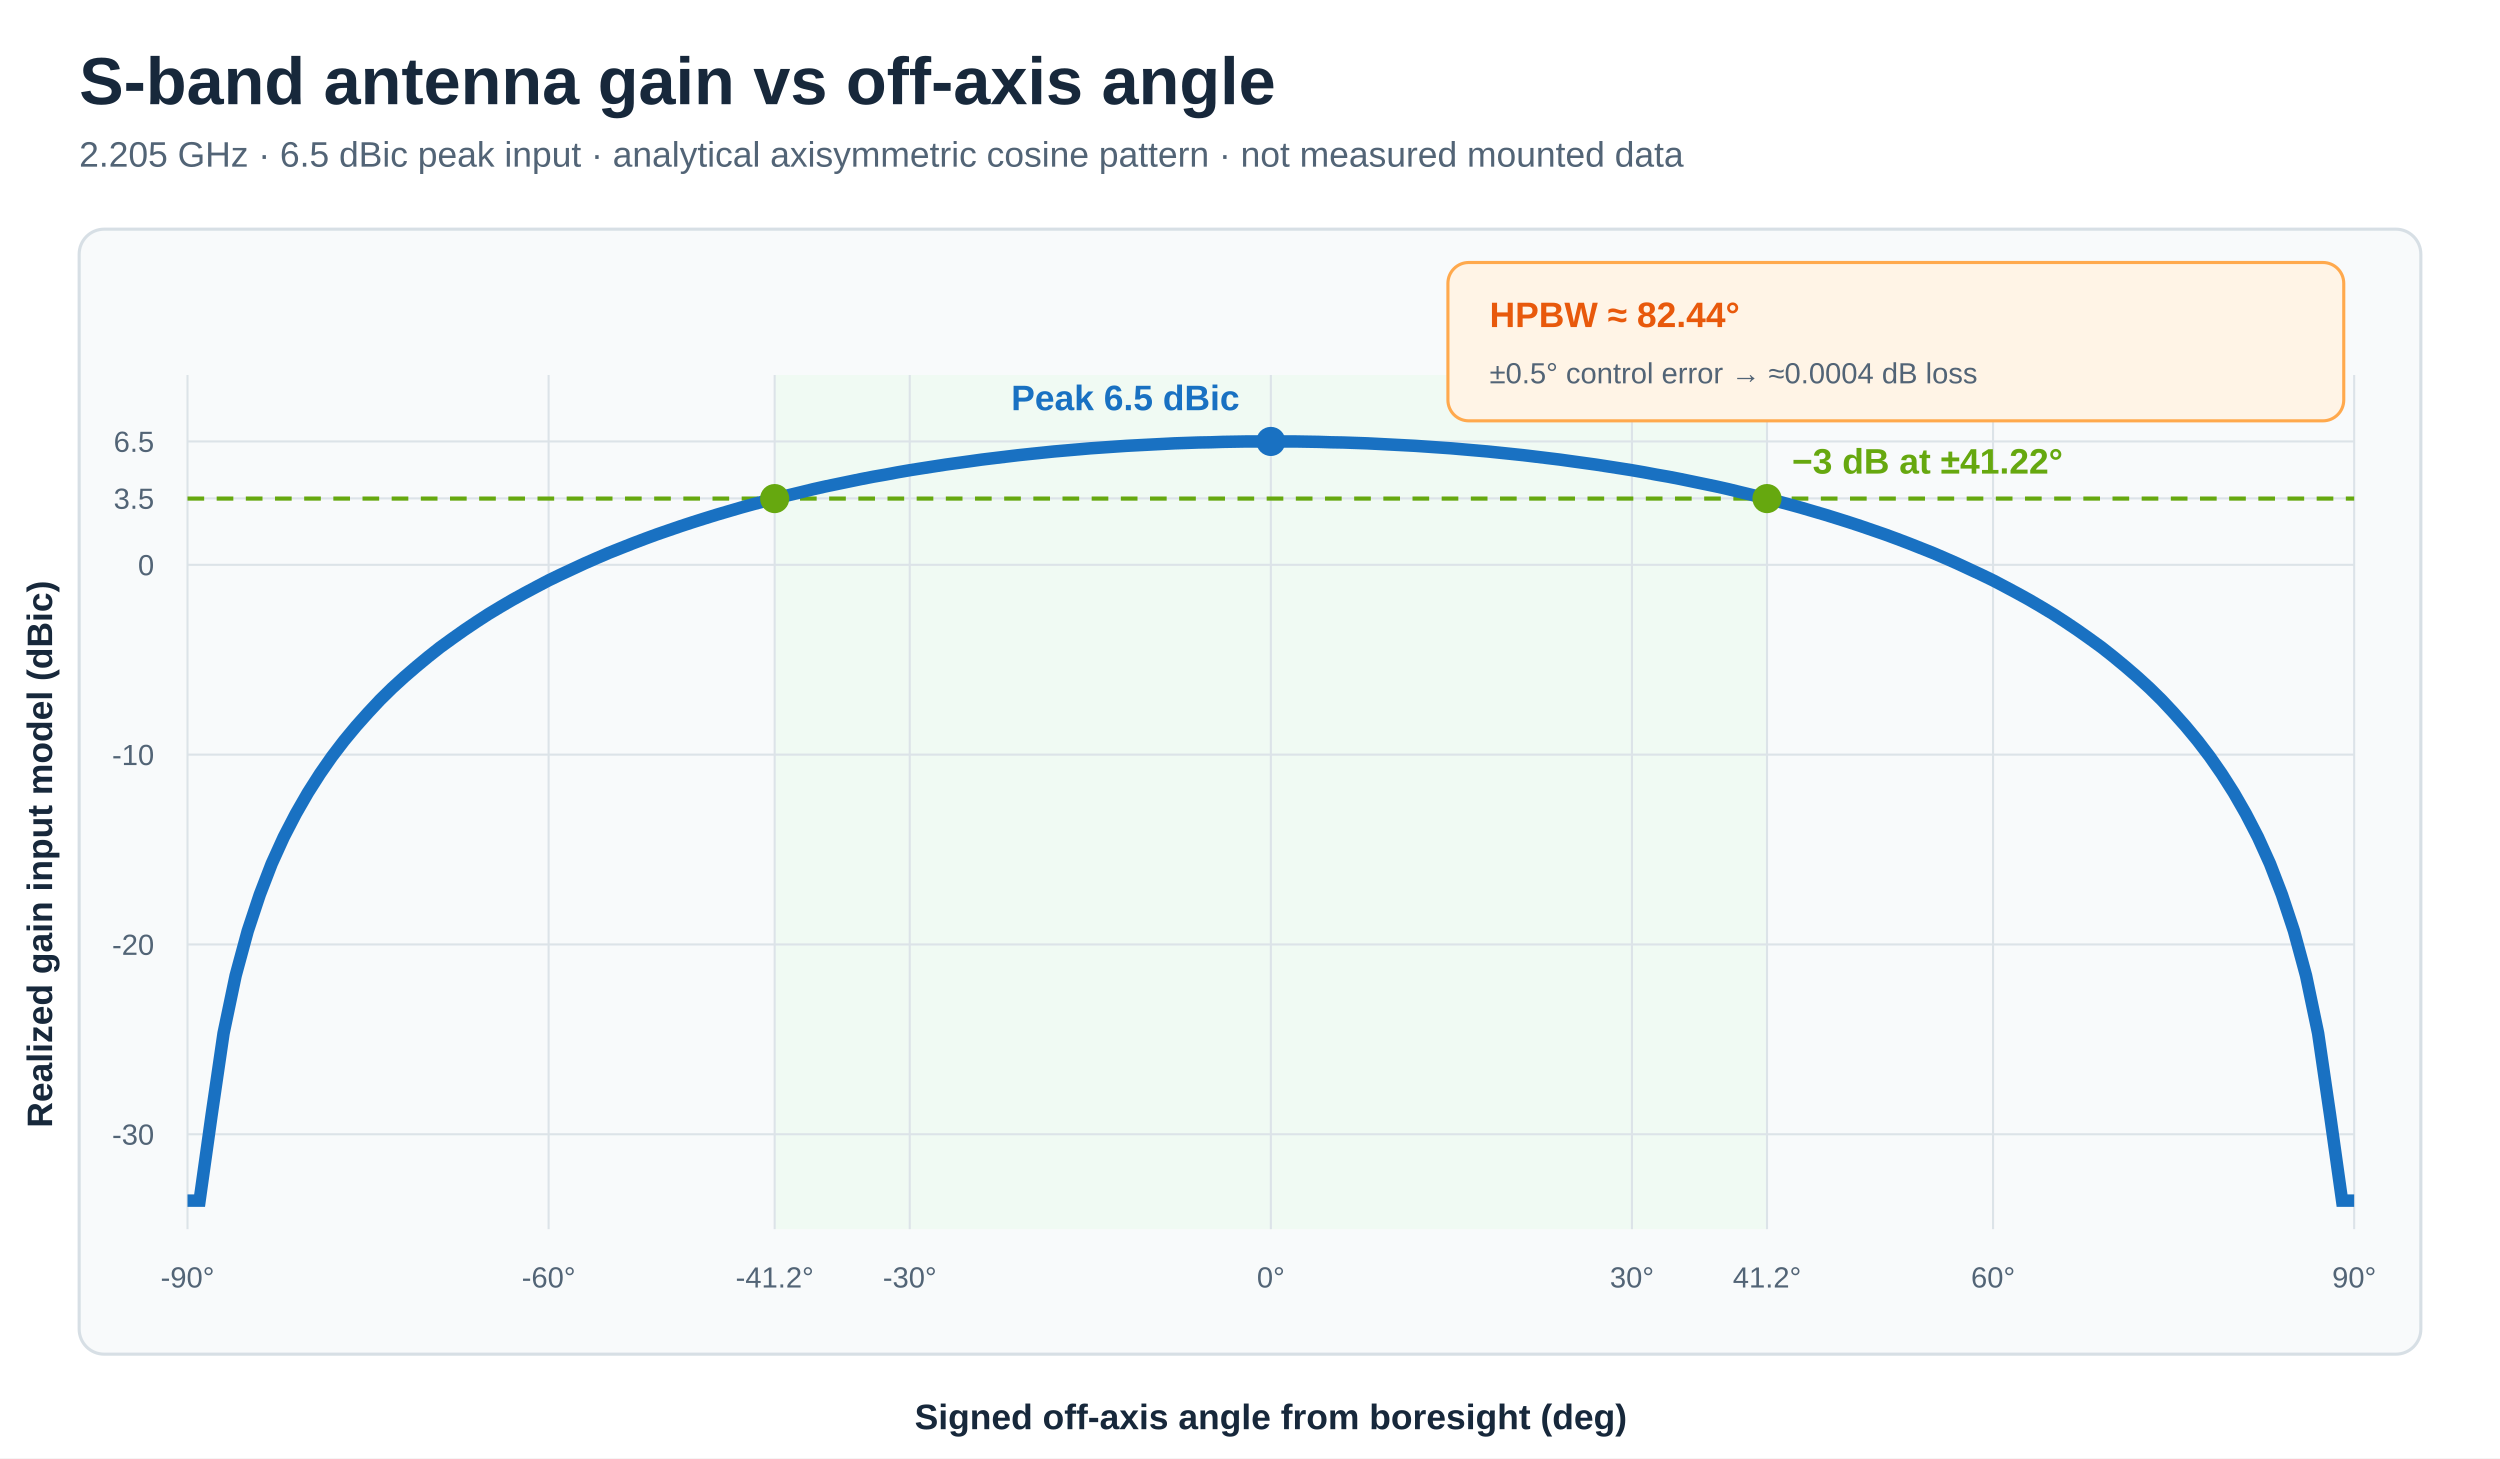
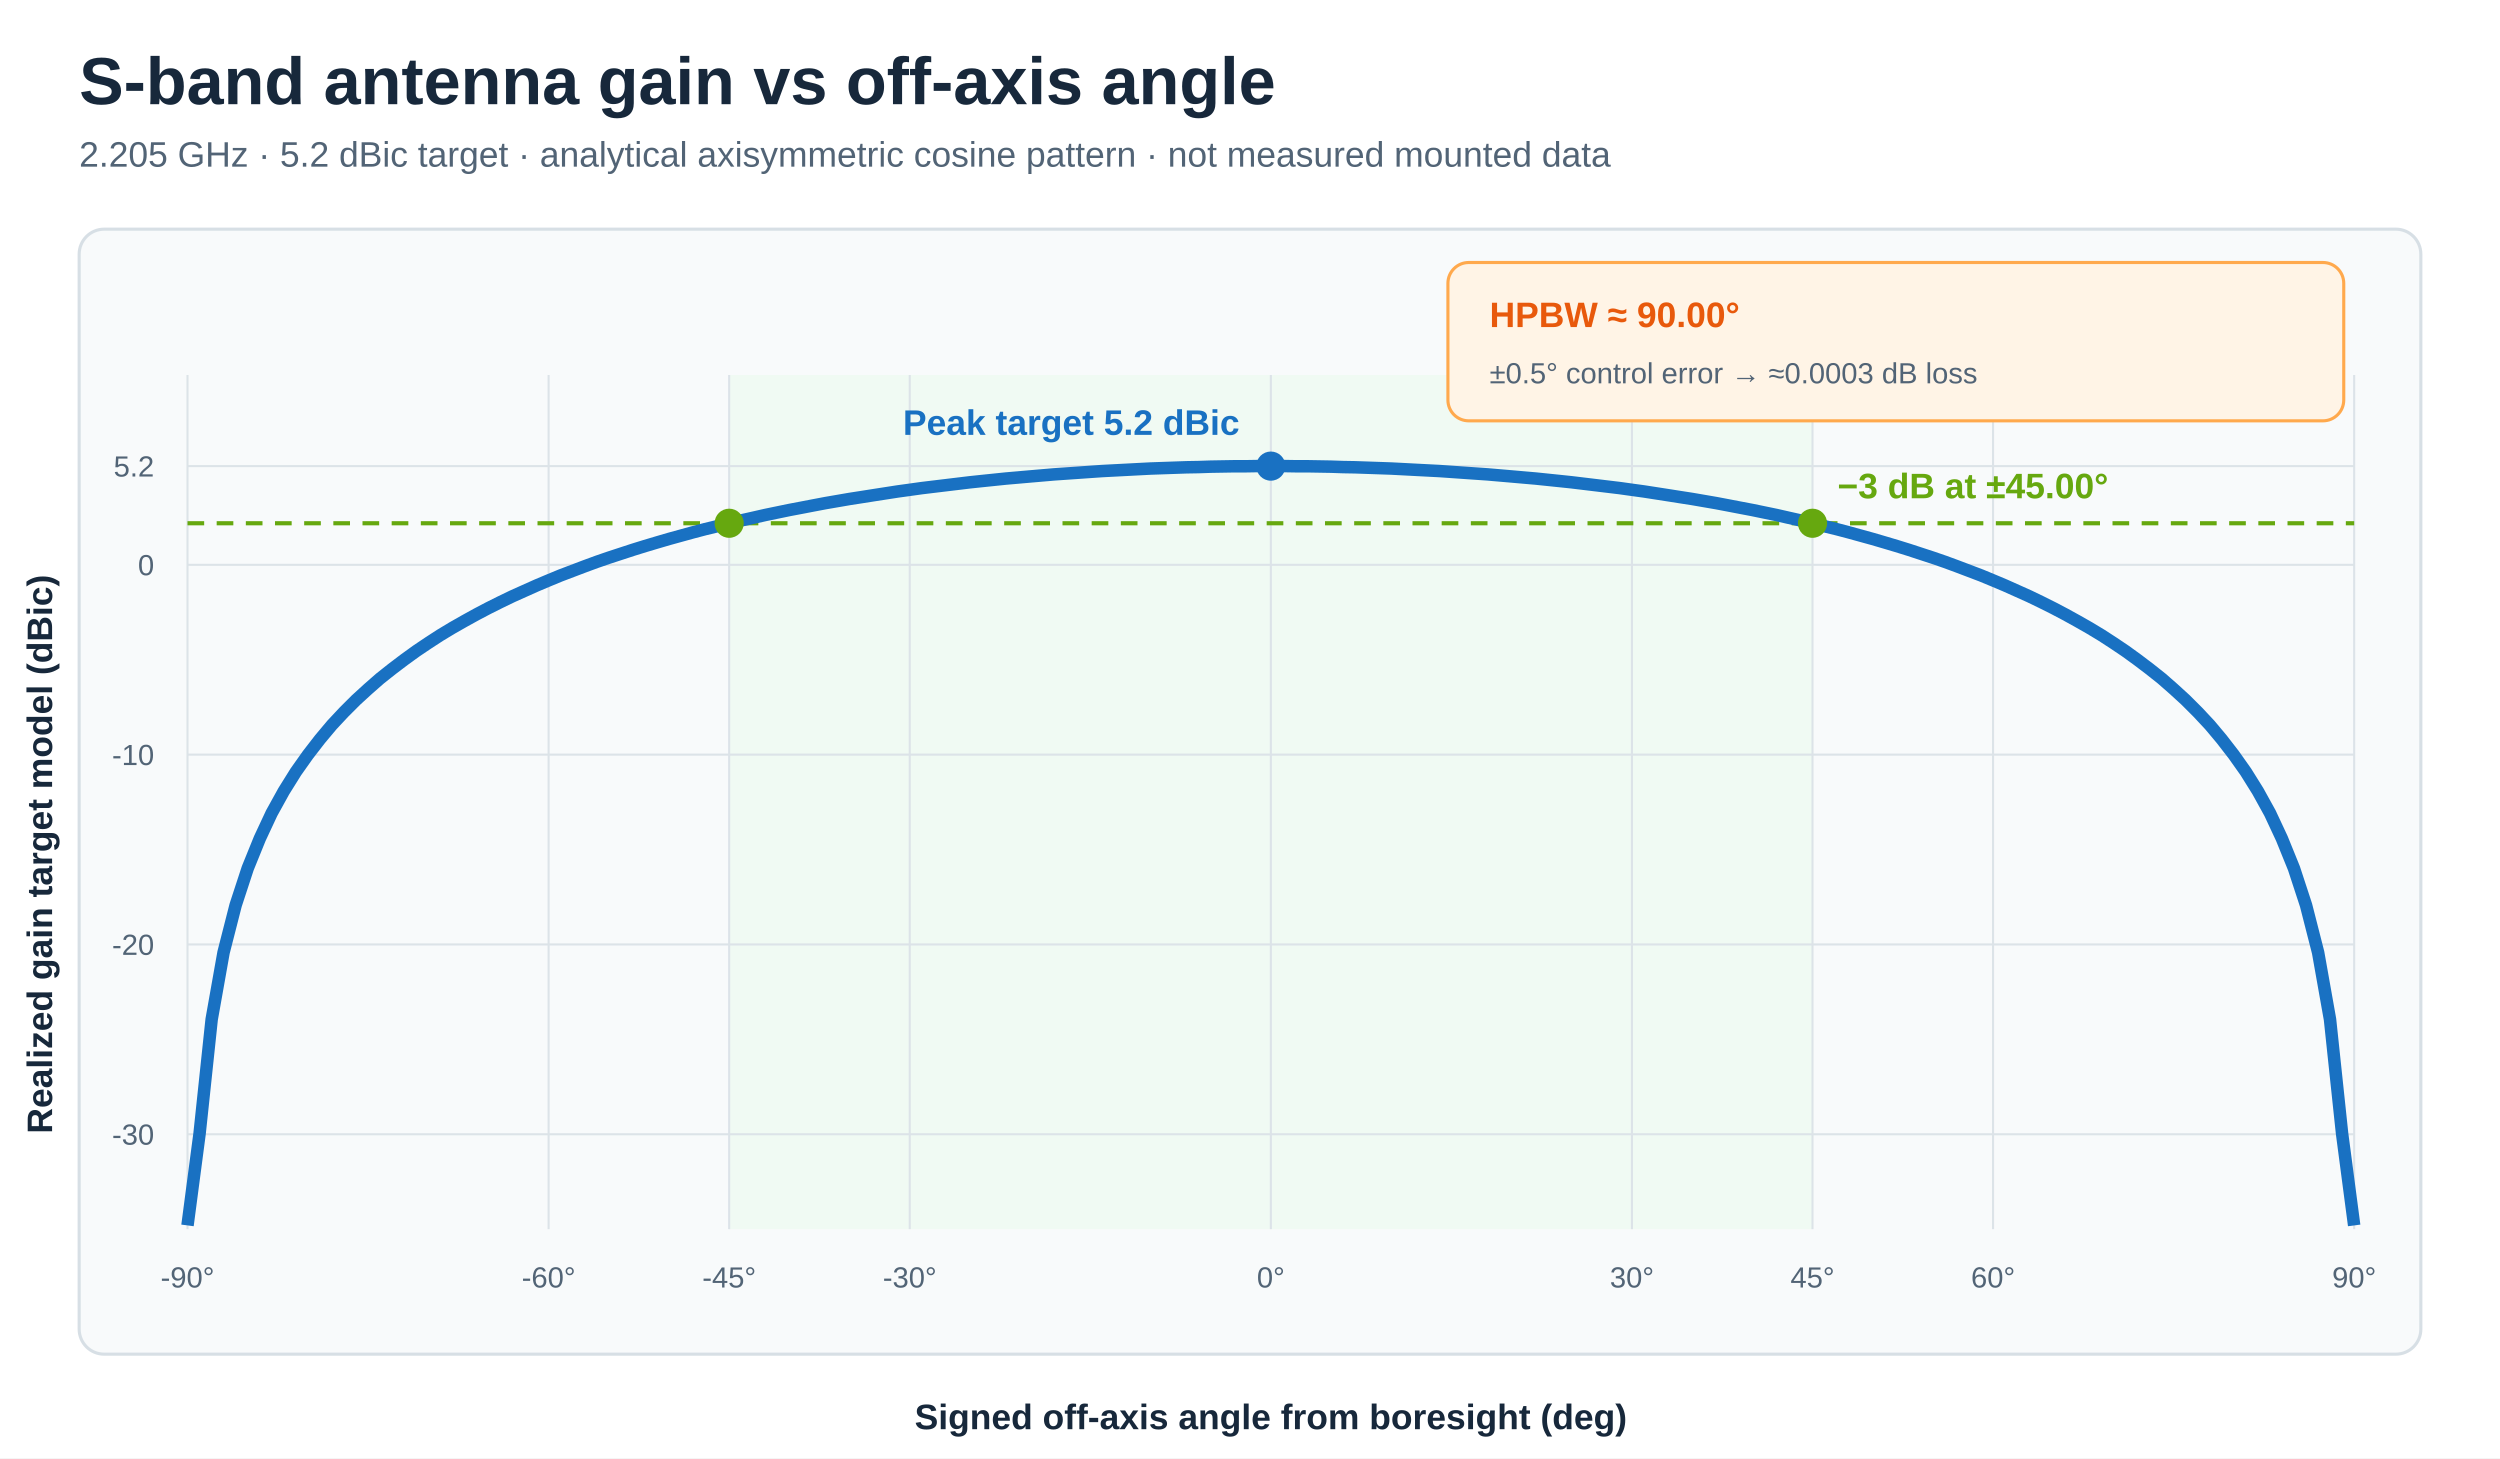
<svg xmlns="http://www.w3.org/2000/svg" width="1200" height="700" viewBox="0 0 1200 700">
  <rect width="100%" height="100%" fill="white" />
  <style>text{font-family:Arial,"Noto Sans Thai",sans-serif;fill:#17283b}.title{font-size:32px;font-weight:700}.sub{font-size:17px;fill:#526476}.h{font-size:23px;font-weight:700}.label{font-size:17px;font-weight:700}.small{font-size:14px;fill:#526476}.white{fill:#fff}.green{fill:#66a80f}.orange{fill:#e8590c}.red{fill:#c92a2a}.blue{fill:#1971c2}.grid{stroke:#dce3e8;stroke-width:1}.card{fill:#f8fafb;stroke:#d7dfe5;stroke-width:1.5}.warn{fill:#fff4e6;stroke:#ffa94d;stroke-width:1.5}</style>
  <text x="38" y="50" class="title">S-band antenna gain vs off-axis angle</text>
-   <text x="38" y="80" class="sub">2.205 GHz · 6.5 dBic peak input · analytical axisymmetric cosine pattern · not measured mounted data</text>
+   <text x="38" y="80" class="sub">2.205 GHz · 5.2 dBic target · analytical axisymmetric cosine pattern · not measured mounted data</text>
  <rect x="38" y="110" width="1124" height="540" rx="12" class="card" />
-   <rect x="371.84" y="180" width="476.32" height="410" fill="#ebfbee" opacity=".65" />
+   <rect x="350" y="180" width="520" height="410" fill="#ebfbee" opacity=".65" />
  <line x1="90" y1="544.444" x2="1130" y2="544.444" class="grid" />
  <text x="74" y="549.444" class="small" text-anchor="end">-30</text>
  <line x1="90" y1="453.333" x2="1130" y2="453.333" class="grid" />
  <text x="74" y="458.333" class="small" text-anchor="end">-20</text>
  <line x1="90" y1="362.222" x2="1130" y2="362.222" class="grid" />
  <text x="74" y="367.222" class="small" text-anchor="end">-10</text>
  <line x1="90" y1="271.111" x2="1130" y2="271.111" class="grid" />
  <text x="74" y="276.111" class="small" text-anchor="end">0</text>
-   <line x1="90" y1="239.222" x2="1130" y2="239.222" class="grid" />
-   <text x="74" y="244.222" class="small" text-anchor="end">3.5</text>
-   <line x1="90" y1="211.889" x2="1130" y2="211.889" class="grid" />
-   <text x="74" y="216.889" class="small" text-anchor="end">6.5</text>
+   <line x1="90" y1="223.733" x2="1130" y2="223.733" class="grid" />
+   <text x="74" y="228.733" class="small" text-anchor="end">5.2</text>
  <line x1="90" y1="180" x2="90" y2="590" class="grid" />
  <text x="90" y="618" class="small" text-anchor="middle">-90°</text>
  <line x1="263.333" y1="180" x2="263.333" y2="590" class="grid" />
  <text x="263.333" y="618" class="small" text-anchor="middle">-60°</text>
-   <line x1="371.84" y1="180" x2="371.84" y2="590" class="grid" />
-   <text x="371.84" y="618" class="small" text-anchor="middle">-41.2°</text>
+   <line x1="350" y1="180" x2="350" y2="590" class="grid" />
+   <text x="350" y="618" class="small" text-anchor="middle">-45°</text>
  <line x1="436.667" y1="180" x2="436.667" y2="590" class="grid" />
  <text x="436.667" y="618" class="small" text-anchor="middle">-30°</text>
  <line x1="610" y1="180" x2="610" y2="590" class="grid" />
  <text x="610" y="618" class="small" text-anchor="middle">0°</text>
  <line x1="783.333" y1="180" x2="783.333" y2="590" class="grid" />
  <text x="783.333" y="618" class="small" text-anchor="middle">30°</text>
-   <line x1="848.16" y1="180" x2="848.16" y2="590" class="grid" />
-   <text x="848.16" y="618" class="small" text-anchor="middle">41.2°</text>
+   <line x1="870" y1="180" x2="870" y2="590" class="grid" />
+   <text x="870" y="618" class="small" text-anchor="middle">45°</text>
  <line x1="956.667" y1="180" x2="956.667" y2="590" class="grid" />
  <text x="956.667" y="618" class="small" text-anchor="middle">60°</text>
  <line x1="1130" y1="180" x2="1130" y2="590" class="grid" />
  <text x="1130" y="618" class="small" text-anchor="middle">90°</text>
-   <line x1="90" y1="239.316" x2="1130" y2="239.316" stroke="#66a80f" stroke-width="2" stroke-dasharray="8 6" />
-   <path d="M90.0,576.3 L95.8,576.3 L101.6,535.0 L107.3,496.0 L113.1,468.3 L118.9,446.9 L124.7,429.4 L130.4,414.6 L136.2,401.8 L142.0,390.6 L147.8,380.5 L153.6,371.4 L159.3,363.2 L165.1,355.6 L170.9,348.6 L176.7,342.1 L182.4,336.0 L188.2,330.3 L194.0,325.0 L199.8,320.0 L205.6,315.2 L211.3,310.7 L217.1,306.5 L222.9,302.4 L228.7,298.5 L234.4,294.8 L240.2,291.3 L246.0,287.9 L251.8,284.7 L257.6,281.6 L263.3,278.6 L269.1,275.8 L274.9,273.1 L280.7,270.4 L286.4,267.9 L292.2,265.4 L298.0,263.1 L303.8,260.8 L309.6,258.6 L315.3,256.5 L321.1,254.5 L326.9,252.5 L332.7,250.6 L338.4,248.8 L344.2,247.0 L350.0,245.3 L355.8,243.6 L361.6,242.0 L367.3,240.5 L373.1,239.0 L378.9,237.6 L384.7,236.2 L390.4,234.8 L396.2,233.5 L402.0,232.3 L407.8,231.1 L413.6,229.9 L419.3,228.8 L425.1,227.8 L430.9,226.7 L436.7,225.7 L442.4,224.8 L448.2,223.9 L454.0,223.0 L459.8,222.2 L465.6,221.4 L471.3,220.6 L477.1,219.9 L482.9,219.2 L488.7,218.5 L494.4,217.9 L500.2,217.3 L506.0,216.7 L511.8,216.2 L517.6,215.7 L523.3,215.2 L529.1,214.8 L534.9,214.4 L540.7,214.0 L546.4,213.7 L552.2,213.4 L558.0,213.1 L563.8,212.8 L569.6,212.6 L575.3,212.4 L581.1,212.3 L586.9,212.1 L592.7,212.0 L598.4,211.9 L604.2,211.9 L610.0,211.9 L615.8,211.9 L621.6,211.9 L627.3,212.0 L633.1,212.1 L638.9,212.3 L644.7,212.4 L650.4,212.6 L656.2,212.8 L662.0,213.1 L667.8,213.4 L673.6,213.7 L679.3,214.0 L685.1,214.4 L690.9,214.8 L696.7,215.2 L702.4,215.7 L708.2,216.2 L714.0,216.7 L719.8,217.3 L725.6,217.9 L731.3,218.5 L737.1,219.2 L742.9,219.9 L748.7,220.6 L754.4,221.4 L760.2,222.2 L766.0,223.0 L771.8,223.9 L777.6,224.8 L783.3,225.7 L789.1,226.7 L794.9,227.8 L800.7,228.8 L806.4,229.9 L812.2,231.1 L818.0,232.3 L823.8,233.5 L829.6,234.8 L835.3,236.2 L841.1,237.6 L846.9,239.0 L852.7,240.5 L858.4,242.0 L864.2,243.6 L870.0,245.3 L875.8,247.0 L881.6,248.8 L887.3,250.6 L893.1,252.5 L898.9,254.5 L904.7,256.5 L910.4,258.6 L916.2,260.8 L922.0,263.1 L927.8,265.4 L933.6,267.9 L939.3,270.4 L945.1,273.1 L950.9,275.8 L956.7,278.6 L962.4,281.6 L968.2,284.7 L974.0,287.9 L979.8,291.3 L985.6,294.8 L991.3,298.5 L997.1,302.4 L1002.9,306.5 L1008.7,310.7 L1014.4,315.2 L1020.2,320.0 L1026.0,325.0 L1031.8,330.3 L1037.6,336.0 L1043.3,342.1 L1049.1,348.6 L1054.9,355.6 L1060.7,363.2 L1066.4,371.4 L1072.2,380.5 L1078.0,390.6 L1083.8,401.8 L1089.6,414.6 L1095.3,429.4 L1101.1,446.9 L1106.9,468.3 L1112.7,496.0 L1118.4,535.0 L1124.2,576.3 L1130.0,576.3" fill="none" stroke="#1971c2" stroke-width="6" />
-   <circle cx="610" cy="211.889" r="7" fill="#1971c2" />
-   <circle cx="371.84" cy="239.316" r="7" fill="#66a80f" />
-   <circle cx="848.16" cy="239.316" r="7" fill="#66a80f" />
-   <text x="595" y="196.889" class="label blue" text-anchor="end">Peak 6.5 dBic</text>
-   <text x="860.16" y="227.316" class="label green">−3 dB at ±41.22°</text>
+   <line x1="90" y1="251.161" x2="1130" y2="251.161" stroke="#66a80f" stroke-width="2" stroke-dasharray="8 6" />
+   <path d="M90.0,588.2 L95.8,544.1 L101.6,489.3 L107.3,457.2 L113.1,434.5 L118.9,416.8 L124.7,402.5 L130.4,390.3 L136.2,379.8 L142.0,370.5 L147.8,362.3 L153.6,354.8 L159.3,348.0 L165.1,341.8 L170.9,336.0 L176.7,330.7 L182.4,325.7 L188.2,321.1 L194.0,316.7 L199.8,312.5 L205.6,308.6 L211.3,304.9 L217.1,301.4 L222.9,298.1 L228.7,294.9 L234.4,291.9 L240.2,289.0 L246.0,286.2 L251.8,283.6 L257.6,281.0 L263.3,278.6 L269.1,276.2 L274.9,274.0 L280.7,271.8 L286.4,269.7 L292.2,267.7 L298.0,265.8 L303.8,263.9 L309.6,262.1 L315.3,260.4 L321.1,258.7 L326.9,257.1 L332.7,255.5 L338.4,254.0 L344.2,252.6 L350.0,251.2 L355.8,249.8 L361.6,248.5 L367.3,247.2 L373.1,246.0 L378.9,244.8 L384.7,243.7 L390.4,242.6 L396.2,241.5 L402.0,240.5 L407.8,239.5 L413.6,238.6 L419.3,237.7 L425.1,236.8 L430.9,235.9 L436.7,235.1 L442.4,234.3 L448.2,233.6 L454.0,232.9 L459.8,232.2 L465.6,231.5 L471.3,230.9 L477.1,230.3 L482.9,229.7 L488.7,229.2 L494.4,228.7 L500.2,228.2 L506.0,227.7 L511.8,227.3 L517.6,226.9 L523.3,226.5 L529.1,226.1 L534.9,225.8 L540.7,225.5 L546.4,225.2 L552.2,224.9 L558.0,224.7 L563.8,224.5 L569.6,224.3 L575.3,224.2 L581.1,224.0 L586.9,223.9 L592.7,223.8 L598.4,223.8 L604.2,223.7 L610.0,223.7 L615.8,223.7 L621.6,223.8 L627.3,223.8 L633.1,223.9 L638.9,224.0 L644.7,224.2 L650.4,224.3 L656.2,224.5 L662.0,224.7 L667.8,224.9 L673.6,225.2 L679.3,225.5 L685.1,225.8 L690.9,226.1 L696.7,226.5 L702.4,226.9 L708.2,227.3 L714.0,227.7 L719.8,228.2 L725.6,228.7 L731.3,229.2 L737.1,229.7 L742.9,230.3 L748.7,230.9 L754.4,231.5 L760.2,232.2 L766.0,232.9 L771.8,233.6 L777.6,234.3 L783.3,235.1 L789.1,235.9 L794.9,236.8 L800.7,237.7 L806.4,238.6 L812.2,239.5 L818.0,240.5 L823.8,241.5 L829.6,242.6 L835.3,243.7 L841.1,244.8 L846.9,246.0 L852.7,247.2 L858.4,248.5 L864.2,249.8 L870.0,251.2 L875.8,252.6 L881.6,254.0 L887.3,255.5 L893.1,257.1 L898.9,258.7 L904.7,260.4 L910.4,262.1 L916.2,263.9 L922.0,265.8 L927.8,267.7 L933.6,269.7 L939.3,271.8 L945.1,274.0 L950.9,276.2 L956.7,278.6 L962.4,281.0 L968.2,283.6 L974.0,286.2 L979.8,289.0 L985.6,291.9 L991.3,294.9 L997.1,298.1 L1002.9,301.4 L1008.7,304.9 L1014.4,308.6 L1020.2,312.5 L1026.0,316.7 L1031.8,321.1 L1037.6,325.7 L1043.3,330.7 L1049.1,336.0 L1054.9,341.8 L1060.7,348.0 L1066.4,354.8 L1072.2,362.3 L1078.0,370.5 L1083.8,379.8 L1089.6,390.3 L1095.3,402.5 L1101.1,416.8 L1106.9,434.5 L1112.7,457.2 L1118.4,489.3 L1124.2,544.1 L1130.0,588.2" fill="none" stroke="#1971c2" stroke-width="6" />
+   <circle cx="610" cy="223.733" r="7" fill="#1971c2" />
+   <circle cx="350" cy="251.161" r="7" fill="#66a80f" />
+   <circle cx="870" cy="251.161" r="7" fill="#66a80f" />
+   <text x="595" y="208.733" class="label blue" text-anchor="end">Peak target 5.2 dBic</text>
+   <text x="882" y="239.161" class="label green">−3 dB at ±45.00°</text>
  <rect x="695" y="126" width="430" height="76" rx="10" class="warn" />
-   <text x="715" y="157" class="label orange">HPBW ≈ 82.44°</text>
-   <text x="715" y="184" class="small">±0.5° control error → ≈0.0004 dB loss</text>
+   <text x="715" y="157" class="label orange">HPBW ≈ 90.00°</text>
+   <text x="715" y="184" class="small">±0.5° control error → ≈0.0003 dB loss</text>
  <text x="610" y="686" class="label" text-anchor="middle">Signed off-axis angle from boresight (deg)</text>
-   <text x="25" y="410" class="label" text-anchor="middle" transform="rotate(-90 25 410)">Realized gain input model (dBic)</text>
+   <text x="25" y="410" class="label" text-anchor="middle" transform="rotate(-90 25 410)">Realized gain target model (dBic)</text>
</svg>
